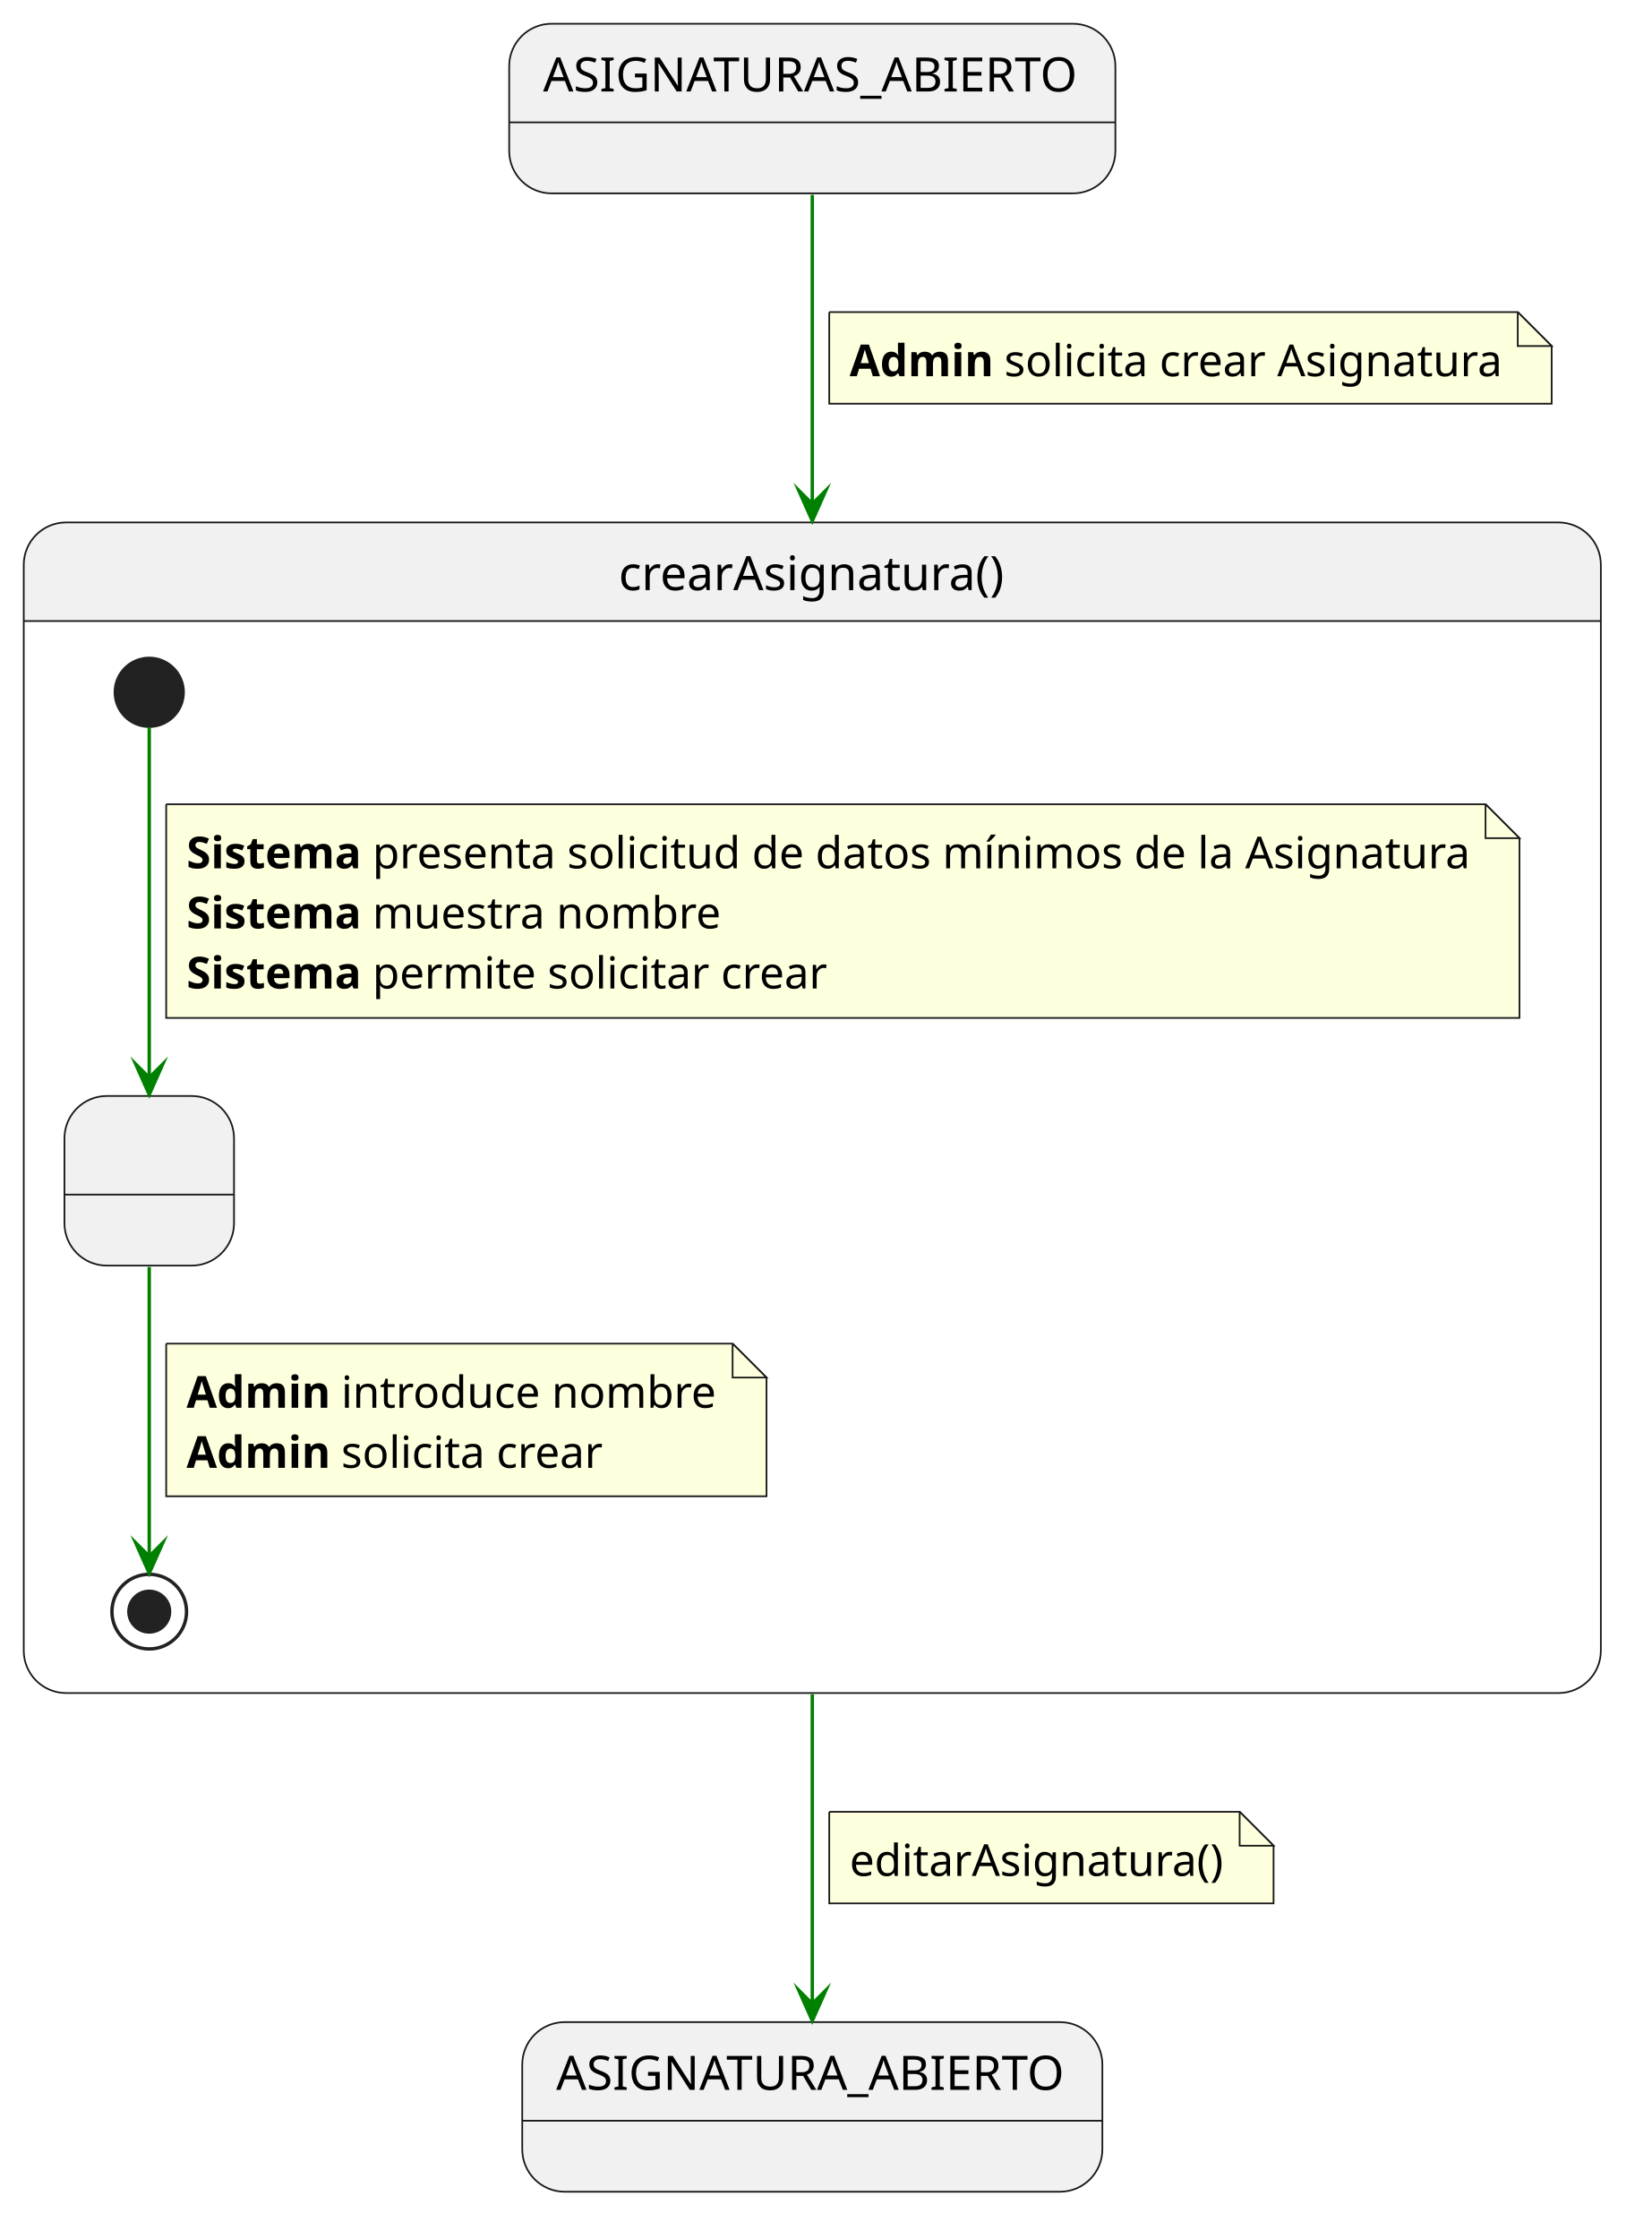
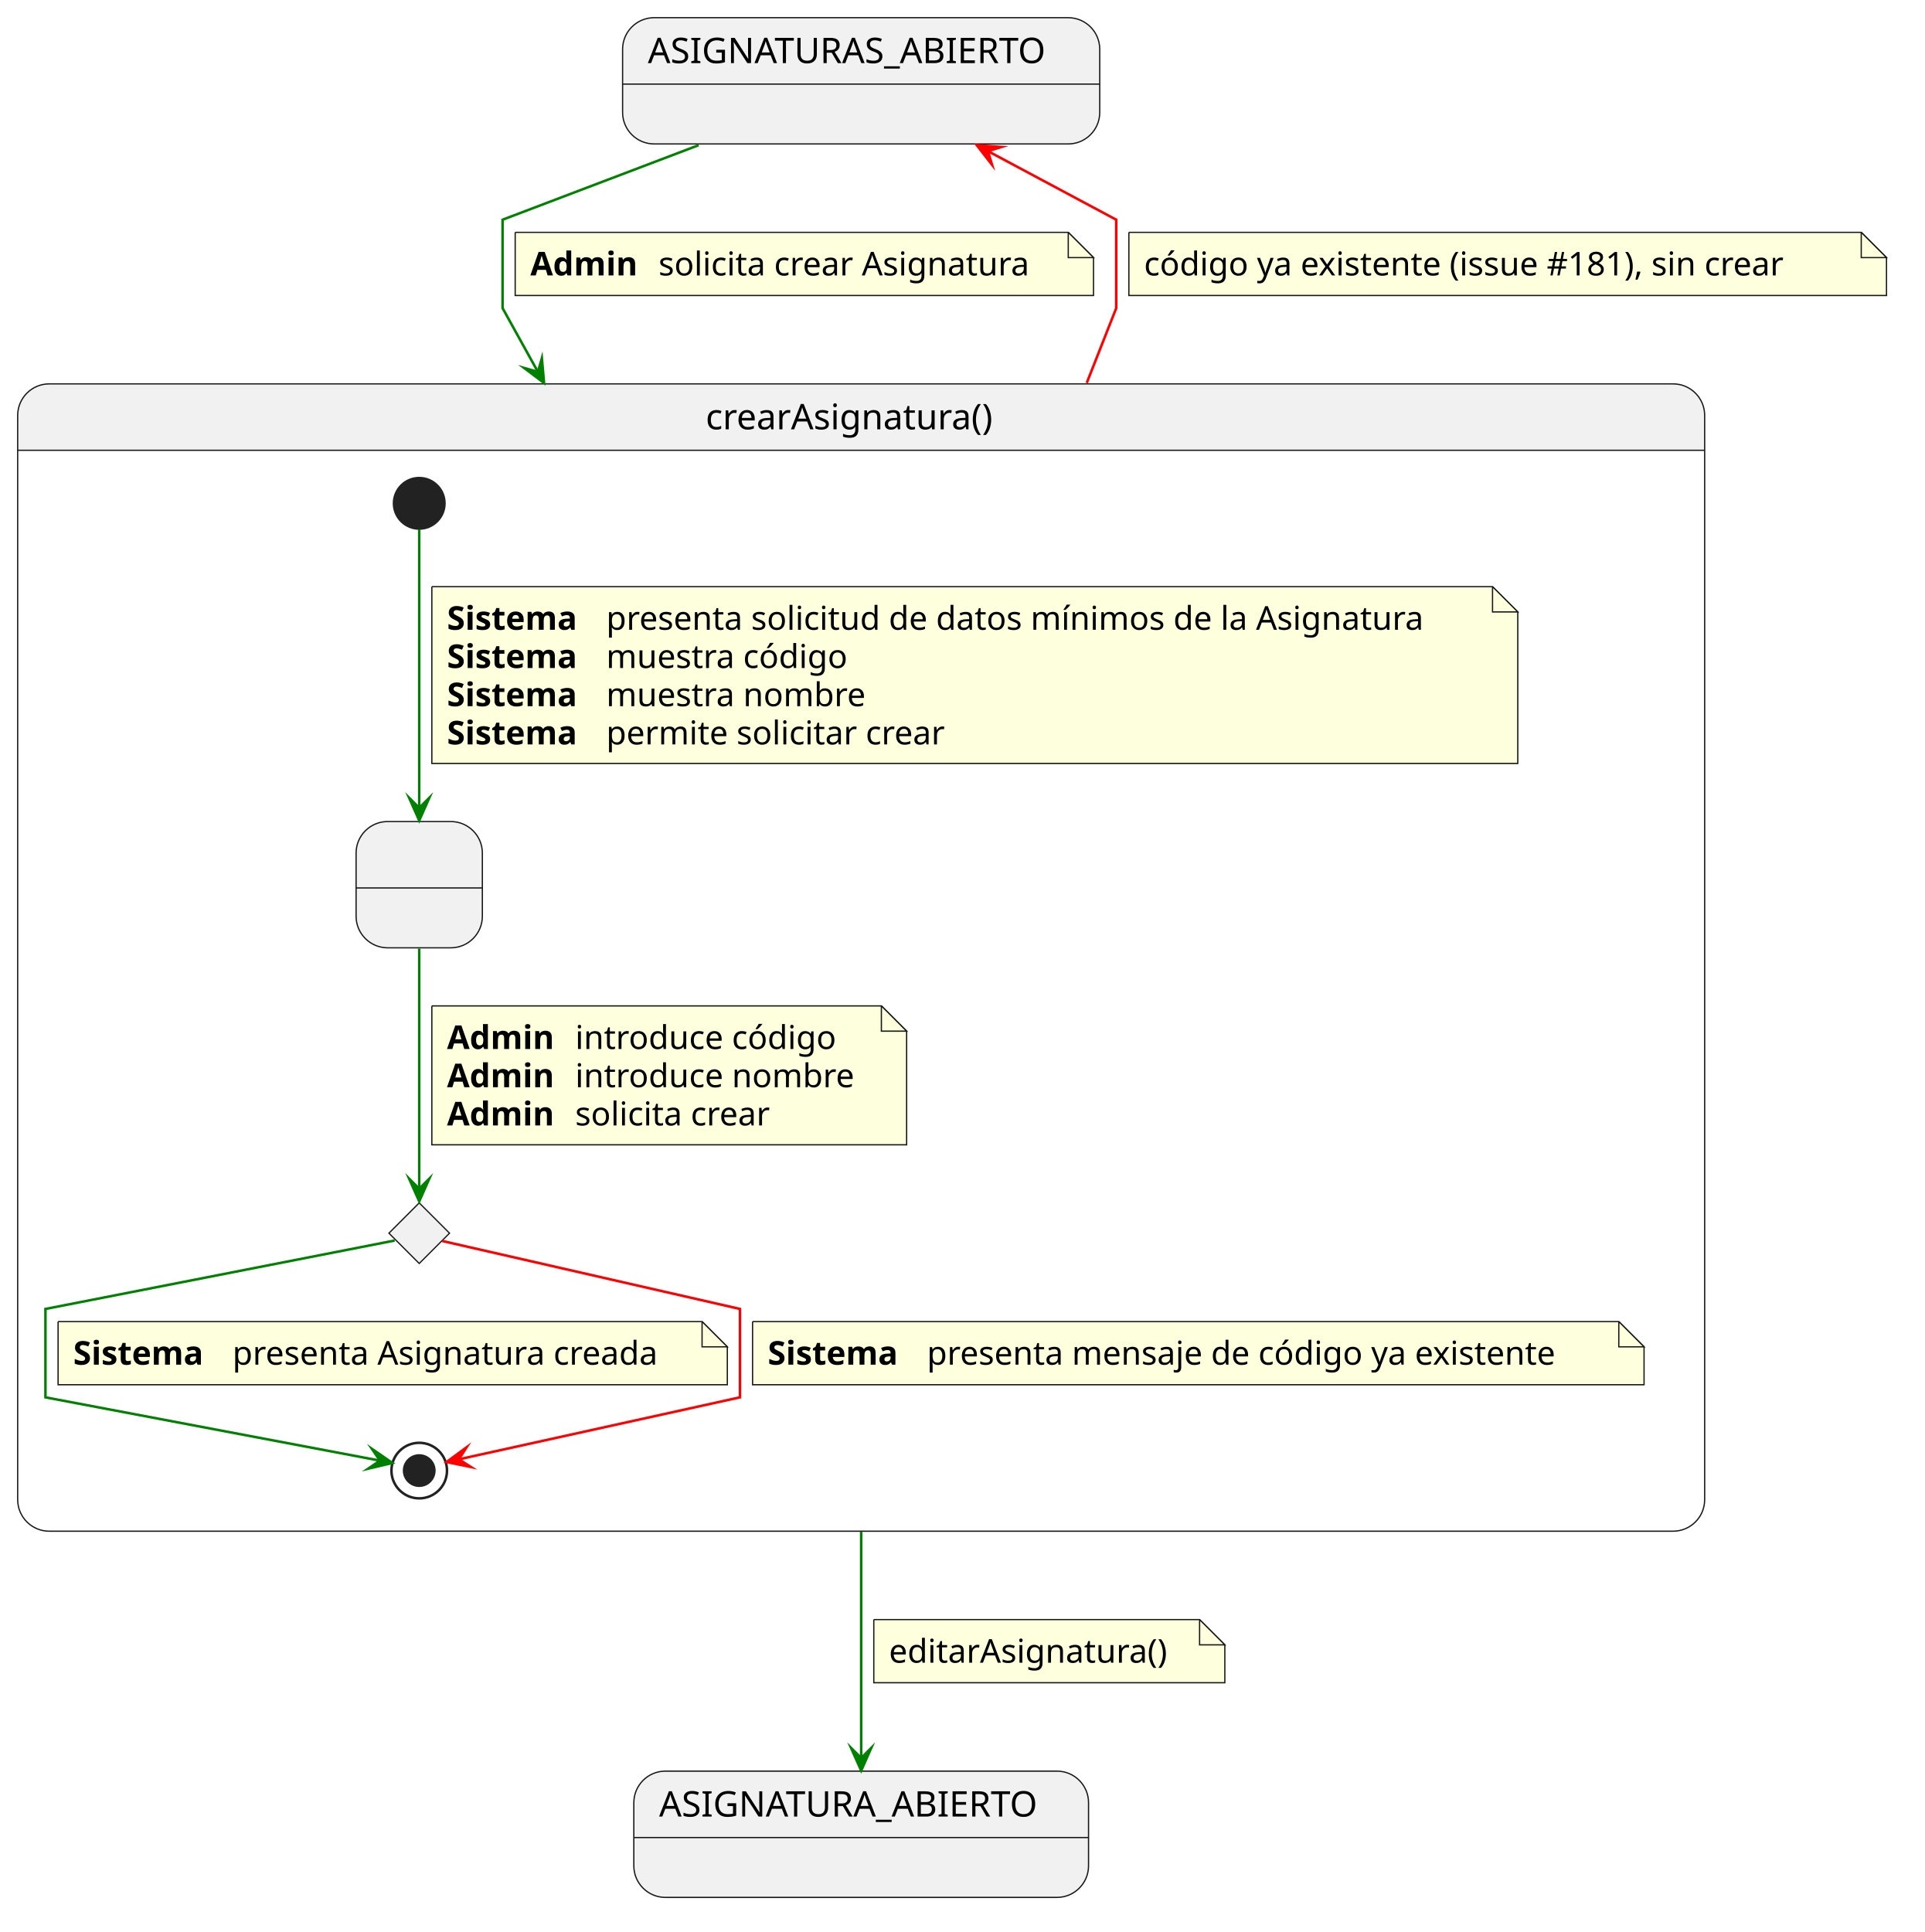
- <svg xmlns="http://www.w3.org/2000/svg" contentStyleType="text/css" data-diagram-type="STATE" height="660px" preserveAspectRatio="none" style="width:487px;height:660px;background:#FFFFFF;" version="1.1" viewBox="0 0 487 660" width="487px" zoomAndPan="magnify">
+ <svg xmlns="http://www.w3.org/2000/svg" version="1.1" data-diagram-type="STATE" style="width:762px;height:765px;background:#FFFFFF;" width="762px" height="765px" viewBox="0 0 762 765" zoomAndPan="magnify" preserveAspectRatio="none" contentStyleType="text/css">
  <defs />
-   <g>
-     <g class="entity" data-qualified-name="ASIGNATURAS_ABIERTO" data-source-line="4" id="ent0001">
-       <rect fill="#F1F1F1" height="50" rx="12.5" ry="12.5" style="stroke:#181818;stroke-width:0.5;" width="178.731" x="150.13" y="7" />
-       <line style="stroke:#181818;stroke-width:0.5;" x1="150.13" x2="328.861" y1="36.068" y2="36.068" />
-       <text fill="#000000" font-family="sans-serif" font-size="14" lengthAdjust="spacing" textLength="158.731" x="160.13" y="26.966">ASIGNATURAS_ABIERTO</text>
+   <g font-family="sans-serif" lengthAdjust="spacing">
+     <g class="entity" data-qualified-name="ASIGNATURAS_ABIERTO" id="ent0001" data-source-line="3">
+       <rect x="246.53" y="7" width="188.937" height="50" fill="#F1F1F1" style="stroke:#181818;stroke-width:0.5;" rx="12.5" ry="12.5" />
+       <line x1="246.53" y1="33.297" x2="435.467" y2="33.297" style="stroke:#181818;stroke-width:0.5;" />
+       <text x="256.53" y="24.995" fill="#000" font-size="14" textLength="168.937">ASIGNATURAS_ABIERTO</text>
    </g>
-     <g class="entity" data-qualified-name="ASIGNATURA_ABIERTO" data-source-line="5" id="ent0002">
-       <rect fill="#F1F1F1" height="50" rx="12.5" ry="12.5" style="stroke:#181818;stroke-width:0.5;" width="171.045" x="153.98" y="596.07" />
-       <line style="stroke:#181818;stroke-width:0.5;" x1="153.98" x2="325.025" y1="625.138" y2="625.138" />
-       <text fill="#000000" font-family="sans-serif" font-size="14" lengthAdjust="spacing" textLength="151.045" x="163.98" y="616.036">ASIGNATURA_ABIERTO</text>
+     <g class="entity" data-qualified-name="ASIGNATURA_ABIERTO" id="ent0002" data-source-line="4">
+       <rect x="250.98" y="701.3" width="180.05" height="50" fill="#F1F1F1" style="stroke:#181818;stroke-width:0.5;" rx="12.5" ry="12.5" />
+       <line x1="250.98" y1="727.597" x2="431.03" y2="727.597" style="stroke:#181818;stroke-width:0.5;" />
+       <text x="260.98" y="719.295" fill="#000" font-size="14" textLength="160.05">ASIGNATURA_ABIERTO</text>
    </g>
-     <g class="entity" data-qualified-name="crearAsignatura" data-source-line="12" id="ent0003">
-       <path d="M19.5,154 L459.5,154 A12.5,12.5 0 0 1 472,166.5 L472,183.068 L7,183.068 L7,166.5 A12.5,12.5 0 0 1 19.5,154" fill="#F1F1F1" />
-       <rect fill="none" height="345.068" rx="12.5" ry="12.5" style="stroke:#181818;stroke-width:0.5;" width="465" x="7" y="154" />
-       <line style="stroke:#181818;stroke-width:0.5;" x1="7" x2="472" y1="183.068" y2="183.068" />
-       <text fill="#000000" font-family="sans-serif" font-size="14" lengthAdjust="spacing" textLength="114.156" x="182.422" y="173.966">crearAsignatura()</text>
-       <g class="entity" data-qualified-name="crearAsignatura.SolicitandoDatos" data-source-line="14" id="ent0004">
-         <rect fill="#F1F1F1" height="50" rx="12.5" ry="12.5" style="stroke:#181818;stroke-width:0.5;" width="50" x="19" y="323.068" />
-         <line style="stroke:#181818;stroke-width:0.5;" x1="19" x2="69" y1="352.136" y2="352.136" />
-         <text fill="#000000" font-family="sans-serif" font-size="14" lengthAdjust="spacing" textLength="3.64" x="42.18" y="343.034"> </text>
+     <g class="entity" data-qualified-name="crearAsignatura" id="ent0003" data-source-line="11">
+       <path d="M19.5,152 L662.5,152 A12.5,12.5 0 0 1 675,164.5 L675,178.297 L7,178.297 L7,164.5 A12.5,12.5 0 0 1 19.5,152" fill="#F1F1F1" />
+       <rect x="7" y="152" width="668" height="454.297" fill="none" style="stroke:#181818;stroke-width:0.5;" rx="12.5" ry="12.5" />
+       <line x1="7" y1="178.297" x2="675" y2="178.297" style="stroke:#181818;stroke-width:0.5;" />
+       <text x="279.439" y="169.995" fill="#000" font-size="14" textLength="123.122">crearAsignatura()</text>
+       <g class="entity" data-qualified-name="crearAsignatura.SolicitandoDatos" id="ent0004" data-source-line="13">
+         <rect x="141" y="325.297" width="50" height="50" fill="#F1F1F1" style="stroke:#181818;stroke-width:0.5;" rx="12.5" ry="12.5" />
+         <line x1="141" y1="351.594" x2="191" y2="351.594" style="stroke:#181818;stroke-width:0.5;" />
+         <text x="163.775" y="343.292" fill="#000" font-size="14"> </text>
      </g>
-       <g class="start_entity" data-qualified-name="crearAsignatura..start.crearAsignatura" data-source-line="16" id="ent0006">
-         <ellipse cx="44" cy="204.068" fill="#222222" rx="10" ry="10" style="stroke:#222222;stroke-width:1;" />
+       <g class="entity" data-qualified-name="crearAsignatura.c" id="ent0005">
+         <polygon points="166,476.297,178,488.297,166,500.297,154,488.297,166,476.297" fill="#F1F1F1" style="stroke:#181818;stroke-width:0.5;stroke-linejoin:miter;stroke-miterlimit:10;" />
      </g>
-       <g class="end_entity" data-qualified-name="crearAsignatura..end.crearAsignatura" data-source-line="23" id="ent0008">
-         <ellipse cx="44" cy="475.068" fill="none" rx="11" ry="11" style="stroke:#222222;stroke-width:1;" />
-         <ellipse cx="44" cy="475.068" fill="#222222" rx="6" ry="6" style="stroke:#222222;stroke-width:1;" />
+       <g class="start_entity" data-qualified-name="crearAsignatura..start.crearAsignatura" id="ent0007" data-source-line="16">
+         <ellipse cx="166" cy="199.297" rx="10" ry="10" fill="#222" style="stroke:#222;stroke-width:1;" />
      </g>
-       <g class="link" data-entity-1="ent0006" data-entity-2="ent0004" data-link-type="dependency" data-source-line="16" id="lnk7">
-         <path d="M44,214.388 C44,236.108 44,285.668 44,317.658" fill="none" id="*start*crearAsignatura-to-SolicitandoDatos" style="stroke:#008000;stroke-width:1;" />
-         <polygon fill="#008000" points="44,322.658,48,313.658,44,317.658,40,313.658,44,322.658" style="stroke:#008000;stroke-width:1;stroke-linejoin:miter;stroke-miterlimit:10;" />
-         <path d="M49,237.068 L49,300.068 L448,300.068 L448,247.068 L438,237.068 L49,237.068" fill="#FEFFDD" style="stroke:#181818;stroke-width:0.5;" />
-         <path d="M438,237.068 L438,247.068 L448,247.068 L438,237.068" fill="#FEFFDD" style="stroke:#181818;stroke-width:0.5;" />
-         <text fill="#000000" font-family="sans-serif" font-size="13" font-weight="700" lengthAdjust="spacing" textLength="51.441" x="55" y="255.965">Sistema</text>
-         <text fill="#000000" font-family="sans-serif" font-size="13" lengthAdjust="spacing" textLength="324.168" x="109.821" y="255.965">presenta solicitud de datos mínimos de la Asignatura</text>
-         <text fill="#000000" font-family="sans-serif" font-size="13" font-weight="700" lengthAdjust="spacing" textLength="51.441" x="55" y="273.671">Sistema</text>
-         <text fill="#000000" font-family="sans-serif" font-size="13" lengthAdjust="spacing" textLength="103.233" x="109.821" y="273.671">muestra nombre</text>
-         <text fill="#000000" font-family="sans-serif" font-size="13" font-weight="700" lengthAdjust="spacing" textLength="51.441" x="55" y="291.377">Sistema</text>
-         <text fill="#000000" font-family="sans-serif" font-size="13" lengthAdjust="spacing" textLength="134.342" x="109.821" y="291.377">permite solicitar crear</text>
+       <g class="end_entity" data-qualified-name="crearAsignatura..end.crearAsignatura" id="ent0010" data-source-line="31">
+         <ellipse cx="166" cy="582.297" rx="11" ry="11" fill="none" style="stroke:#222;stroke-width:1;" />
+         <ellipse cx="166" cy="582.297" rx="6" ry="6" fill="#222" style="stroke:#222;stroke-width:1;" />
      </g>
-       <g class="link" data-entity-1="ent0004" data-entity-2="ent0008" data-link-type="dependency" data-source-line="23" id="lnk9">
-         <path d="M44,373.468 C44,400.888 44,439.148 44,458.768" fill="none" id="SolicitandoDatos-to-*end*crearAsignatura" style="stroke:#008000;stroke-width:1;" />
-         <polygon fill="#008000" points="44,463.768,48,454.768,44,458.768,40,454.768,44,463.768" style="stroke:#008000;stroke-width:1;stroke-linejoin:miter;stroke-miterlimit:10;" />
-         <path d="M49,396.068 L49,441.068 L226,441.068 L226,406.068 L216,396.068 L49,396.068" fill="#FEFFDD" style="stroke:#181818;stroke-width:0.5;" />
-         <path d="M216,396.068 L216,406.068 L226,406.068 L216,396.068" fill="#FEFFDD" style="stroke:#181818;stroke-width:0.5;" />
-         <text fill="#000000" font-family="sans-serif" font-size="13" font-weight="700" lengthAdjust="spacing" textLength="42.224" x="55" y="414.965">Admin</text>
-         <text fill="#000000" font-family="sans-serif" font-size="13" lengthAdjust="spacing" textLength="111.046" x="100.604" y="414.965">introduce nombre</text>
-         <text fill="#000000" font-family="sans-serif" font-size="13" font-weight="700" lengthAdjust="spacing" textLength="42.224" x="55" y="432.671">Admin</text>
-         <text fill="#000000" font-family="sans-serif" font-size="13" lengthAdjust="spacing" textLength="77.363" x="100.604" y="432.671">solicita crear</text>
+       <g class="link" data-entity-1="ent0007" data-entity-2="ent0004" id="lnk8" data-source-line="16" data-link-type="dependency">
+         <path d="M166,209.617 C166,232.367 166,286.297 166,319.897" style="stroke:#008000;stroke-width:1;" fill="none" id="*start*crearAsignatura-to-SolicitandoDatos" />
+         <polygon points="166,324.897,170,315.897,166,319.897,162,315.897,166,324.897" fill="#008000" style="stroke:#008000;stroke-width:1;stroke-linejoin:miter;stroke-miterlimit:10;" />
+         <path d="M171,232.297 L171,302.297 L601,302.297 L601,242.297 L591,232.297 L171,232.297" style="stroke:#181818;stroke-width:0.5;" fill="#FEFFDD" />
+         <path d="M591,232.297 L591,242.297 L601,242.297 L591,232.297" style="stroke:#181818;stroke-width:0.5;" fill="#FEFFDD" />
+         <text x="177" y="249.364" fill="#000" font-size="13" textLength="58.906" font-weight="700">Sistema</text>
+         <text x="240.039" y="249.364" fill="#000" font-size="13" textLength="346.912">presenta solicitud de datos mínimos de la Asignatura</text>
+         <text x="177" y="264.497" fill="#000" font-size="13" textLength="58.906" font-weight="700">Sistema</text>
+         <text x="240.039" y="264.497" fill="#000" font-size="13" textLength="101.385">muestra código</text>
+         <text x="177" y="279.629" fill="#000" font-size="13" textLength="58.906" font-weight="700">Sistema</text>
+         <text x="240.039" y="279.629" fill="#000" font-size="13" textLength="108.666">muestra nombre</text>
+         <text x="177" y="294.762" fill="#000" font-size="13" textLength="58.906" font-weight="700">Sistema</text>
+         <text x="240.039" y="294.762" fill="#000" font-size="13" textLength="144.149">permite solicitar crear</text>
+       </g>
+       <g class="link" data-entity-1="ent0004" data-entity-2="ent0005" id="lnk9" data-source-line="24" data-link-type="dependency">
+         <path d="M166,375.607 C166,405.107 166,448.607 166,470.697" style="stroke:#008000;stroke-width:1;" fill="none" id="SolicitandoDatos-to-c" />
+         <polygon points="166,475.697,170,466.697,166,470.697,162,466.697,166,475.697" fill="#008000" style="stroke:#008000;stroke-width:1;stroke-linejoin:miter;stroke-miterlimit:10;" />
+         <path d="M171,398.297 L171,453.297 L359,453.297 L359,408.297 L349,398.297 L171,398.297" style="stroke:#181818;stroke-width:0.5;" fill="#FEFFDD" />
+         <path d="M349,398.297 L349,408.297 L359,408.297 L349,398.297" style="stroke:#181818;stroke-width:0.5;" fill="#FEFFDD" />
+         <text x="177" y="415.364" fill="#000" font-size="13" textLength="46.624" font-weight="700">Admin</text>
+         <text x="227.756" y="415.364" fill="#000" font-size="13" textLength="109.186">introduce código</text>
+         <text x="177" y="430.497" fill="#000" font-size="13" textLength="46.624" font-weight="700">Admin</text>
+         <text x="227.756" y="430.497" fill="#000" font-size="13" textLength="116.467">introduce nombre</text>
+         <text x="177" y="445.629" fill="#000" font-size="13" textLength="46.624" font-weight="700">Admin</text>
+         <text x="227.756" y="445.629" fill="#000" font-size="13" textLength="83.707">solicita crear</text>
+       </g>
+       <g class="link" data-entity-1="ent0005" data-entity-2="ent0010" id="lnk11" data-source-line="31" data-link-type="dependency">
+         <path d="M156.29,491.197 C123.36,497.647 18,518.297 18,518.297 C18,518.297 18,553.297 18,553.297 C18,553.297 116.507,571.938 150.447,578.358" style="stroke:#008000;stroke-width:1;" fill="none" id="c-to-*end*crearAsignatura" />
+         <polygon points="155.36,579.287,147.26,573.684,150.447,578.358,145.773,581.544,155.36,579.287" fill="#008000" style="stroke:#008000;stroke-width:1;stroke-linejoin:miter;stroke-miterlimit:10;" />
+         <path d="M23,523.297 L23,548.297 L288,548.297 L288,533.297 L278,523.297 L23,523.297" style="stroke:#181818;stroke-width:0.5;" fill="#FEFFDD" />
+         <path d="M278,523.297 L278,533.297 L288,533.297 L278,523.297" style="stroke:#181818;stroke-width:0.5;" fill="#FEFFDD" />
+         <text x="29" y="540.364" fill="#000" font-size="13" textLength="58.906" font-weight="700">Sistema</text>
+         <text x="92.039" y="540.364" fill="#000" font-size="13" textLength="180.991">presenta Asignatura creada</text>
+       </g>
+       <g class="link" data-entity-1="ent0005" data-entity-2="ent0010" id="lnk12" data-source-line="36" data-link-type="dependency">
+         <path d="M175.13,491.387 C204.25,498.037 293,518.297 293,518.297 C293,518.297 293,553.297 293,553.297 C293,553.297 212.423,571.06 181.713,577.83" style="stroke:#F00;stroke-width:1;" fill="none" id="c-to-*end*crearAsignatura-1" />
+         <polygon points="176.83,578.907,186.48,580.876,181.713,577.83,184.758,573.063,176.83,578.907" fill="#F00" style="stroke:#F00;stroke-width:1;stroke-linejoin:miter;stroke-miterlimit:10;" />
+         <path d="M298,523.297 L298,548.297 L651,548.297 L651,533.297 L641,523.297 L298,523.297" style="stroke:#181818;stroke-width:0.5;" fill="#FEFFDD" />
+         <path d="M641,523.297 L641,533.297 L651,533.297 L641,523.297" style="stroke:#181818;stroke-width:0.5;" fill="#FEFFDD" />
+         <text x="304" y="540.364" fill="#000" font-size="13" textLength="58.906" font-weight="700">Sistema</text>
+         <text x="367.039" y="540.364" fill="#000" font-size="13" textLength="269.166">presenta mensaje de código ya existente</text>
      </g>
    </g>
-     <g class="link" data-entity-1="ent0001" data-entity-2="ent0003" data-link-type="dependency" data-source-line="7" id="lnk5">
-       <path d="M239.5,57.44 C239.5,79.96 239.5,110.56 239.5,148.55" fill="none" id="ASIGNATURAS_ABIERTO-to-crearAsignatura" style="stroke:#008000;stroke-width:1;" />
-       <polygon fill="#008000" points="239.5,153.55,243.5,144.55,239.5,148.55,235.5,144.55,239.5,153.55" style="stroke:#008000;stroke-width:1;stroke-linejoin:miter;stroke-miterlimit:10;" />
-       <path d="M244.5,92 L244.5,119 L457.5,119 L457.5,102 L447.5,92 L244.5,92" fill="#FEFFDD" style="stroke:#181818;stroke-width:0.5;" />
-       <path d="M447.5,92 L447.5,102 L457.5,102 L447.5,92" fill="#FEFFDD" style="stroke:#181818;stroke-width:0.5;" />
-       <text fill="#000000" font-family="sans-serif" font-size="13" font-weight="700" lengthAdjust="spacing" textLength="42.224" x="250.5" y="110.897">Admin</text>
-       <text fill="#000000" font-family="sans-serif" font-size="13" lengthAdjust="spacing" textLength="147.342" x="296.104" y="110.897">solicita crear Asignatura</text>
+     <g class="link" data-entity-1="ent0001" data-entity-2="ent0003" id="lnk6" data-source-line="6" data-link-type="dependency">
+       <path d="M276.65,57.48 C239.08,71.76 199,87 199,87 C199,87 199,122 199,122 C199,122 202.956,129.137 213.006,147.267" style="stroke:#008000;stroke-width:1;" fill="none" id="ASIGNATURAS_ABIERTO-to-crearAsignatura" />
+       <polygon points="215.43,151.64,214.565,141.829,213.006,147.267,207.568,145.708,215.43,151.64" fill="#008000" style="stroke:#008000;stroke-width:1;stroke-linejoin:miter;stroke-miterlimit:10;" />
+       <path d="M204,92 L204,117 L433,117 L433,102 L423,92 L204,92" style="stroke:#181818;stroke-width:0.5;" fill="#FEFFDD" />
+       <path d="M423,92 L423,102 L433,102 L423,92" style="stroke:#181818;stroke-width:0.5;" fill="#FEFFDD" />
+       <text x="210" y="109.067" fill="#000" font-size="13" textLength="46.624" font-weight="700">Admin</text>
+       <text x="260.756" y="109.067" fill="#000" font-size="13" textLength="158.222">solicita crear Asignatura</text>
    </g>
-     <g class="link" data-entity-1="ent0003" data-entity-2="ent0002" data-link-type="dependency" data-source-line="30" id="lnk10">
-       <path d="M239.5,499.4 C239.5,537.45 239.5,568.12 239.5,590.67" fill="none" id="crearAsignatura-to-ASIGNATURA_ABIERTO" style="stroke:#008000;stroke-width:1;" />
-       <polygon fill="#008000" points="239.5,595.67,243.5,586.67,239.5,590.67,235.5,586.67,239.5,595.67" style="stroke:#008000;stroke-width:1;stroke-linejoin:miter;stroke-miterlimit:10;" />
-       <path d="M244.5,534.07 L244.5,561.07 L375.5,561.07 L375.5,544.07 L365.5,534.07 L244.5,534.07" fill="#FEFFDD" style="stroke:#181818;stroke-width:0.5;" />
-       <path d="M365.5,534.07 L365.5,544.07 L375.5,544.07 L365.5,534.07" fill="#FEFFDD" style="stroke:#181818;stroke-width:0.5;" />
-       <text fill="#000000" font-family="sans-serif" font-size="13" lengthAdjust="spacing" textLength="110.435" x="250.5" y="552.967">editarAsignatura()</text>
+     <g class="link" data-entity-1="ent0003" data-entity-2="ent0001" id="lnk14" data-source-line="47" data-link-type="dependency">
+       <path d="M430.32,151.64 C437.46,133.51 442,122 442,122 C442,122 442,87 442,87 C442,87 417.91,74.116 391.18,59.836" style="stroke:#F00;stroke-width:1;" fill="none" id="crearAsignatura-to-ASIGNATURAS_ABIERTO" />
+       <polygon points="386.77,57.48,392.823,65.249,391.18,59.836,396.593,58.193,386.77,57.48" fill="#F00" style="stroke:#F00;stroke-width:1;stroke-linejoin:miter;stroke-miterlimit:10;" />
+       <path d="M447,92 L447,117 L747,117 L747,102 L737,92 L447,92" style="stroke:#181818;stroke-width:0.5;" fill="#FEFFDD" />
+       <path d="M737,92 L737,102 L747,102 L737,92" style="stroke:#181818;stroke-width:0.5;" fill="#FEFFDD" />
+       <text x="453" y="109.067" fill="#000" font-size="13" textLength="279.932">código ya existente (issue #181), sin crear</text>
+     </g>
+     <g class="link" data-entity-1="ent0003" data-entity-2="ent0002" id="lnk13" data-source-line="42" data-link-type="dependency">
+       <path d="M341,606.52 C341,644.89 341,674.32 341,696.11" style="stroke:#008000;stroke-width:1;" fill="none" id="crearAsignatura-to-ASIGNATURA_ABIERTO" />
+       <polygon points="341,701.11,345,692.11,341,696.11,337,692.11,341,701.11" fill="#008000" style="stroke:#008000;stroke-width:1;stroke-linejoin:miter;stroke-miterlimit:10;" />
+       <path d="M346,641.3 L346,666.3 L485,666.3 L485,651.3 L475,641.3 L346,641.3" style="stroke:#181818;stroke-width:0.5;" fill="#FEFFDD" />
+       <path d="M475,641.3 L475,651.3 L485,651.3 L475,641.3" style="stroke:#181818;stroke-width:0.5;" fill="#FEFFDD" />
+       <text x="352" y="658.367" fill="#000" font-size="13" textLength="118.796">editarAsignatura()</text>
    </g>
  </g>
</svg>
